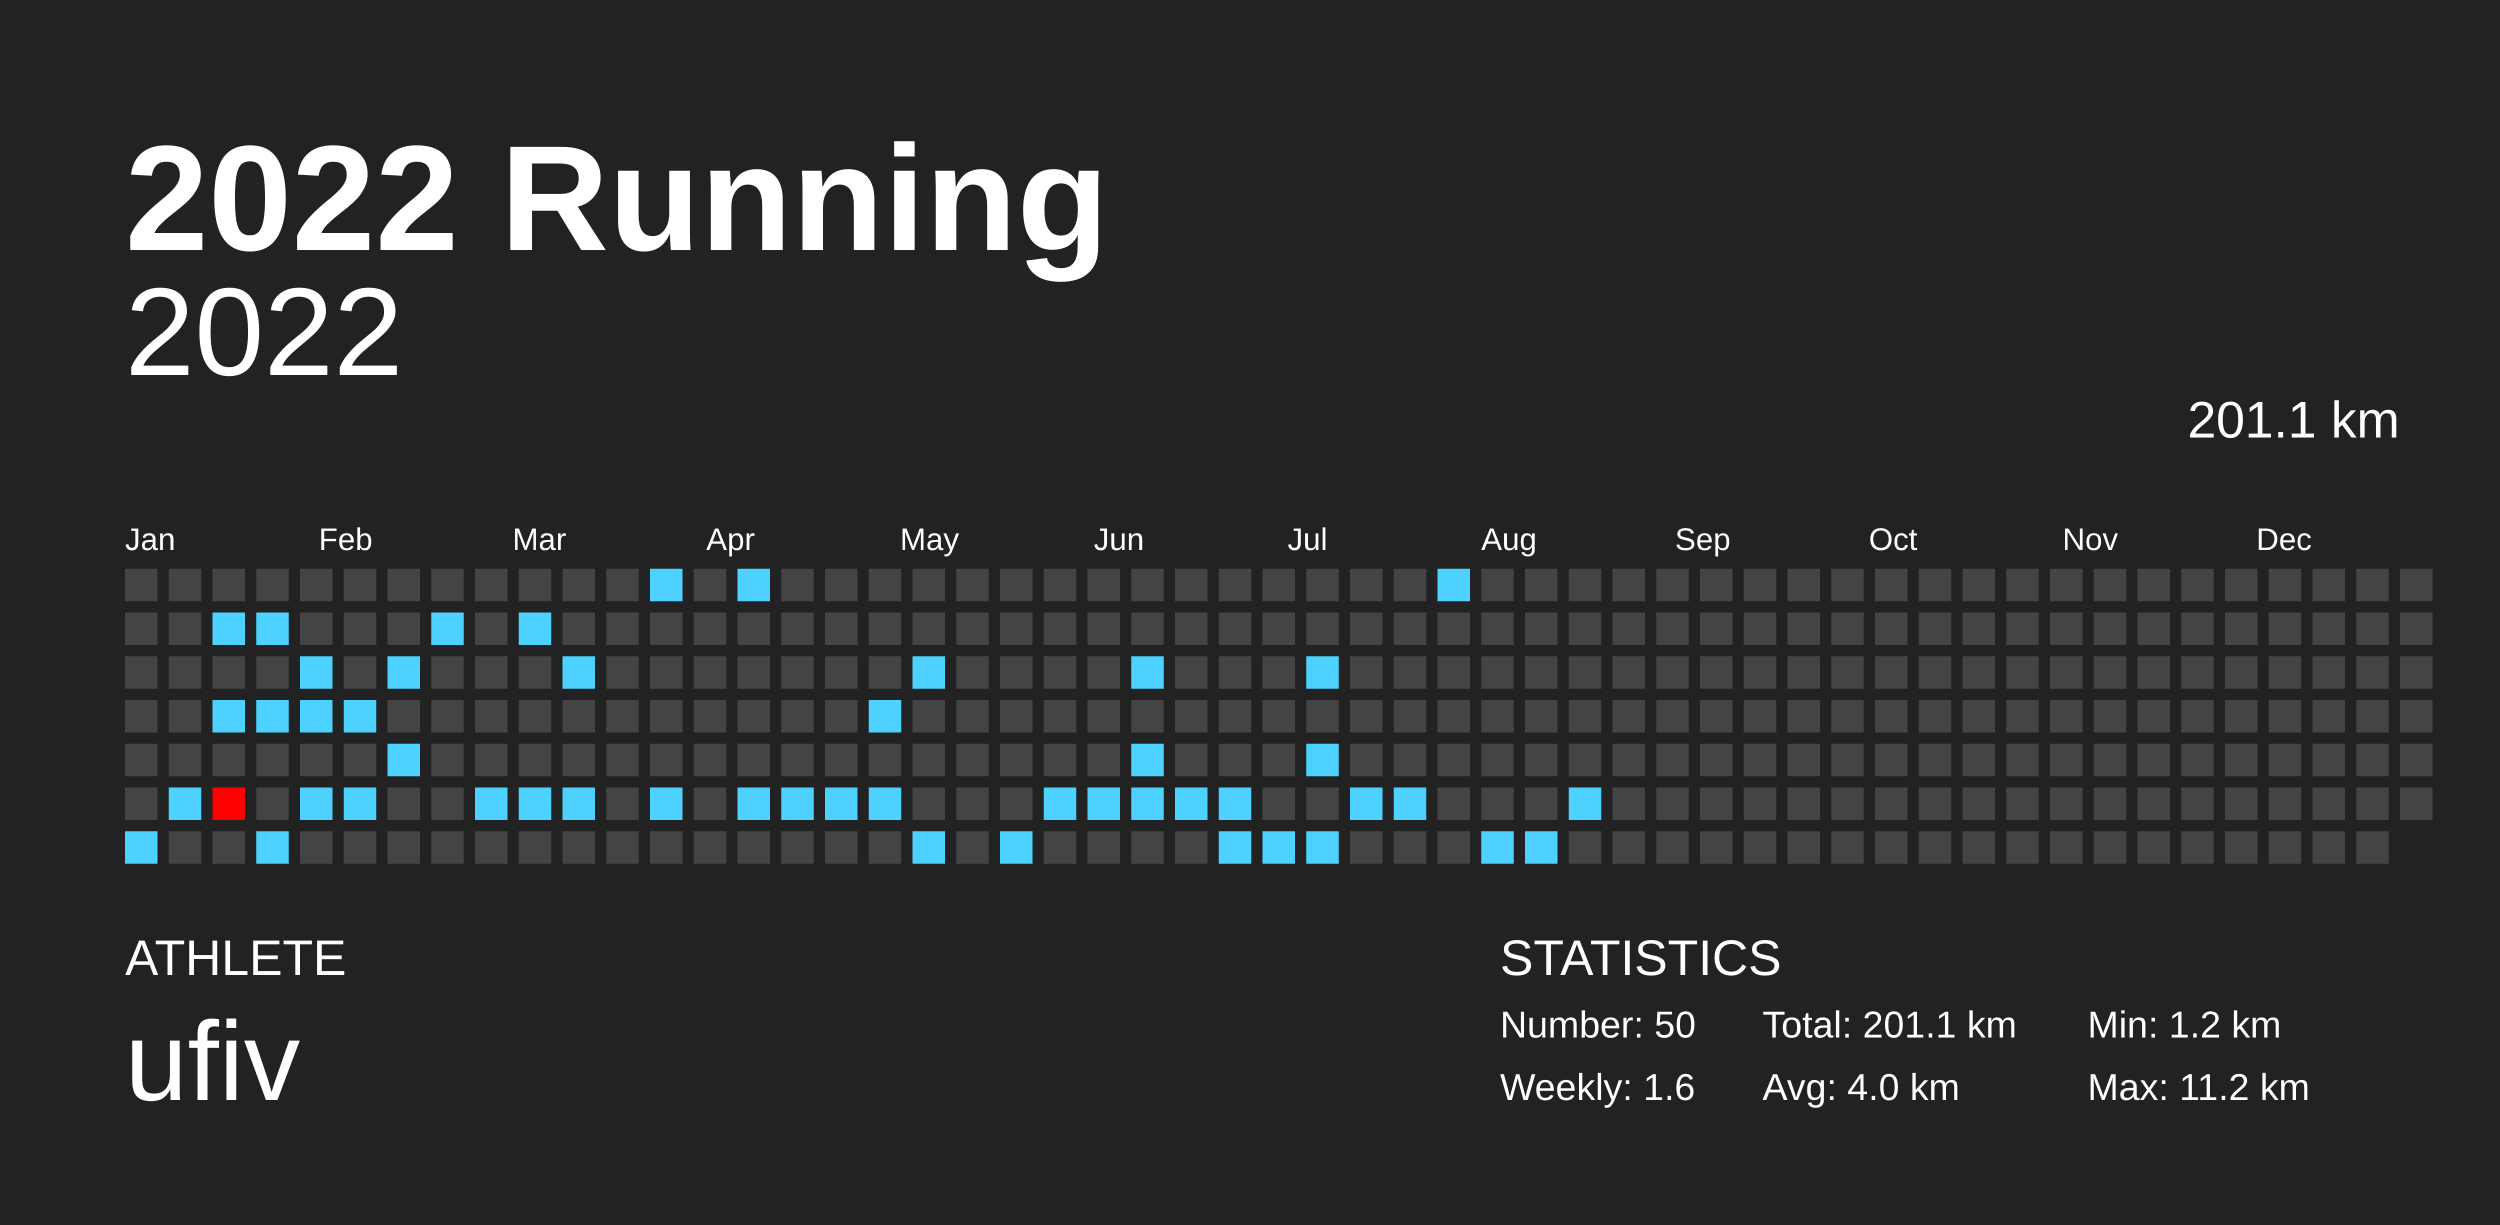
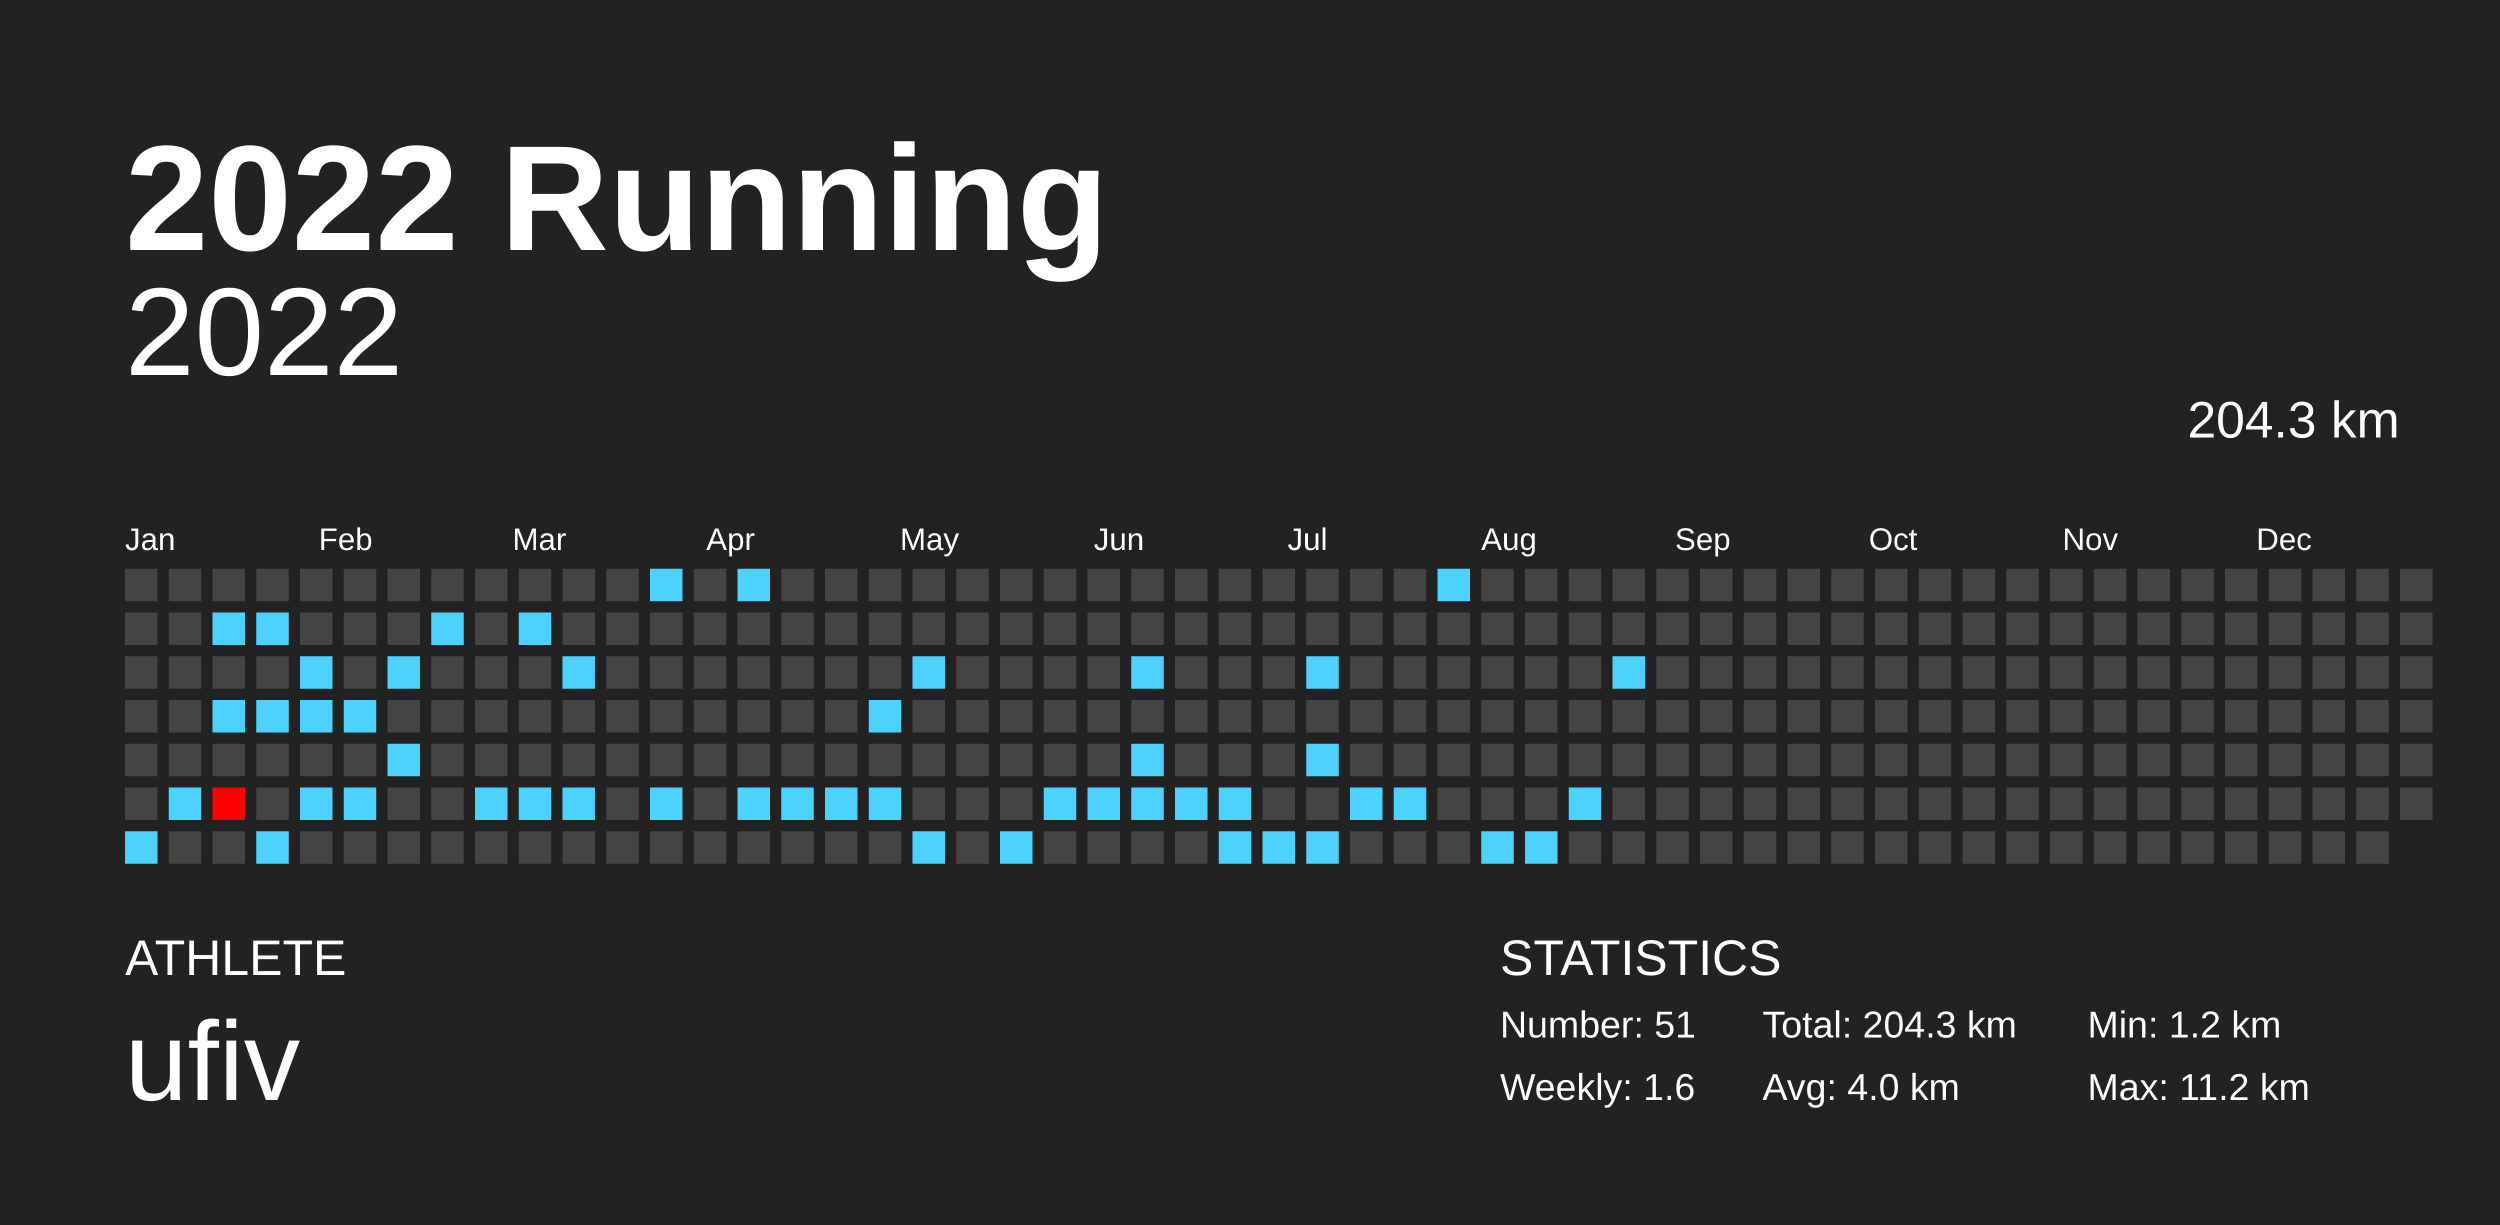
<svg xmlns="http://www.w3.org/2000/svg" baseProfile="full" height="98mm" version="1.1" viewBox="0,0,200,98" width="200mm">
  <defs />
  <rect fill="#222222" height="98" width="200" x="0" y="0" />
  <text fill="#FFFFFF" style="font-size:12px; font-family:Arial; font-weight:bold;" x="10" y="20">2022 Running</text>
  <text fill="#FFFFFF" style="font-size:4px; font-family:Arial" x="10" y="78">ATHLETE</text>
  <text fill="#FFFFFF" style="font-size:9px; font-family:Arial" x="10" y="88">ufiv</text>
  <text fill="#FFFFFF" style="font-size:4px; font-family:Arial" x="120" y="78">STATISTICS</text>
-   <text fill="#FFFFFF" style="font-size:3px; font-family:Arial" x="120" y="83">Number: 50</text>
+   <text fill="#FFFFFF" style="font-size:3px; font-family:Arial" x="120" y="83">Number: 51</text>
  <text fill="#FFFFFF" style="font-size:3px; font-family:Arial" x="120" y="88">Weekly: 1.6</text>
-   <text fill="#FFFFFF" style="font-size:3px; font-family:Arial" x="141" y="83">Total: 201.1 km</text>
+   <text fill="#FFFFFF" style="font-size:3px; font-family:Arial" x="141" y="83">Total: 204.3 km</text>
  <text fill="#FFFFFF" style="font-size:3px; font-family:Arial" x="141" y="88">Avg: 4.0 km</text>
  <text fill="#FFFFFF" style="font-size:3px; font-family:Arial" x="167" y="83">Min: 1.2 km</text>
  <text fill="#FFFFFF" style="font-size:3px; font-family:Arial" x="167" y="88">Max: 11.2 km</text>
  <text alignment-baseline="hanging" fill="#FFFFFF" style="font-size:10.0px; font-family:Arial;" x="10" y="30">2022</text>
-   <text alignment-baseline="hanging" fill="#FFFFFF" style="font-size:4.125px; font-family:Arial;" x="175" y="35">201.1 km</text>
+   <text alignment-baseline="hanging" fill="#FFFFFF" style="font-size:4.125px; font-family:Arial;" x="175" y="35">204.3 km</text>
  <text fill="#FFFFFF" style="font-size:2.5px; font-family:Arial" x="10.0" y="44">Jan</text>
  <text fill="#FFFFFF" style="font-size:2.5px; font-family:Arial" x="25.5" y="44">Feb</text>
  <text fill="#FFFFFF" style="font-size:2.5px; font-family:Arial" x="41.0" y="44">Mar</text>
  <text fill="#FFFFFF" style="font-size:2.5px; font-family:Arial" x="56.5" y="44">Apr</text>
  <text fill="#FFFFFF" style="font-size:2.5px; font-family:Arial" x="72.0" y="44">May</text>
  <text fill="#FFFFFF" style="font-size:2.5px; font-family:Arial" x="87.5" y="44">Jun</text>
  <text fill="#FFFFFF" style="font-size:2.5px; font-family:Arial" x="103.0" y="44">Jul</text>
  <text fill="#FFFFFF" style="font-size:2.5px; font-family:Arial" x="118.5" y="44">Aug</text>
  <text fill="#FFFFFF" style="font-size:2.5px; font-family:Arial" x="134.0" y="44">Sep</text>
  <text fill="#FFFFFF" style="font-size:2.5px; font-family:Arial" x="149.5" y="44">Oct</text>
  <text fill="#FFFFFF" style="font-size:2.5px; font-family:Arial" x="165.0" y="44">Nov</text>
  <text fill="#FFFFFF" style="font-size:2.5px; font-family:Arial" x="180.5" y="44">Dec</text>
  <rect fill="#444444" height="2.6" width="2.6" x="10.0" y="45.5" />
  <rect fill="#444444" height="2.6" width="2.6" x="10.0" y="49.0" />
  <rect fill="#444444" height="2.6" width="2.6" x="10.0" y="52.5" />
  <rect fill="#444444" height="2.6" width="2.6" x="10.0" y="56.0" />
  <rect fill="#444444" height="2.6" width="2.6" x="10.0" y="59.5" />
  <rect fill="#444444" height="2.6" width="2.6" x="10.0" y="63.0" />
  <rect fill="#4dd2ff" height="2.6" width="2.6" x="10.0" y="66.5" />
  <rect fill="#444444" height="2.6" width="2.6" x="13.5" y="45.5" />
  <rect fill="#444444" height="2.6" width="2.6" x="13.5" y="49.0" />
  <rect fill="#444444" height="2.6" width="2.6" x="13.5" y="52.5" />
  <rect fill="#444444" height="2.6" width="2.6" x="13.5" y="56.0" />
  <rect fill="#444444" height="2.6" width="2.6" x="13.5" y="59.5" />
  <rect fill="#4dd2ff" height="2.6" width="2.6" x="13.5" y="63.0" />
  <rect fill="#444444" height="2.6" width="2.6" x="13.5" y="66.5" />
  <rect fill="#444444" height="2.6" width="2.6" x="17.0" y="45.5" />
  <rect fill="#4dd2ff" height="2.6" width="2.6" x="17.0" y="49.0" />
  <rect fill="#444444" height="2.6" width="2.6" x="17.0" y="52.5" />
  <rect fill="#4dd2ff" height="2.6" width="2.6" x="17.0" y="56.0" />
  <rect fill="#444444" height="2.6" width="2.6" x="17.0" y="59.5" />
  <rect fill="#ff0000" height="2.6" width="2.6" x="17.0" y="63.0" />
  <rect fill="#444444" height="2.6" width="2.6" x="17.0" y="66.5" />
  <rect fill="#444444" height="2.6" width="2.6" x="20.5" y="45.5" />
  <rect fill="#4dd2ff" height="2.6" width="2.6" x="20.5" y="49.0" />
  <rect fill="#444444" height="2.6" width="2.6" x="20.5" y="52.5" />
  <rect fill="#4dd2ff" height="2.6" width="2.6" x="20.5" y="56.0" />
  <rect fill="#444444" height="2.6" width="2.6" x="20.5" y="59.5" />
  <rect fill="#444444" height="2.6" width="2.6" x="20.5" y="63.0" />
  <rect fill="#4dd2ff" height="2.6" width="2.6" x="20.5" y="66.5" />
  <rect fill="#444444" height="2.6" width="2.6" x="24.0" y="45.5" />
  <rect fill="#444444" height="2.6" width="2.6" x="24.0" y="49.0" />
  <rect fill="#4dd2ff" height="2.6" width="2.6" x="24.0" y="52.5" />
  <rect fill="#4dd2ff" height="2.6" width="2.6" x="24.0" y="56.0" />
  <rect fill="#444444" height="2.6" width="2.6" x="24.0" y="59.5" />
  <rect fill="#4dd2ff" height="2.6" width="2.6" x="24.0" y="63.0" />
  <rect fill="#444444" height="2.6" width="2.6" x="24.0" y="66.5" />
  <rect fill="#444444" height="2.6" width="2.6" x="27.5" y="45.5" />
  <rect fill="#444444" height="2.6" width="2.6" x="27.5" y="49.0" />
  <rect fill="#444444" height="2.6" width="2.6" x="27.5" y="52.5" />
  <rect fill="#4dd2ff" height="2.6" width="2.6" x="27.5" y="56.0" />
  <rect fill="#444444" height="2.6" width="2.6" x="27.5" y="59.5" />
  <rect fill="#4dd2ff" height="2.6" width="2.6" x="27.5" y="63.0" />
  <rect fill="#444444" height="2.6" width="2.6" x="27.5" y="66.5" />
  <rect fill="#444444" height="2.6" width="2.6" x="31.0" y="45.5" />
  <rect fill="#444444" height="2.6" width="2.6" x="31.0" y="49.0" />
  <rect fill="#4dd2ff" height="2.6" width="2.6" x="31.0" y="52.5" />
  <rect fill="#444444" height="2.6" width="2.6" x="31.0" y="56.0" />
  <rect fill="#4dd2ff" height="2.6" width="2.6" x="31.0" y="59.5" />
  <rect fill="#444444" height="2.6" width="2.6" x="31.0" y="63.0" />
  <rect fill="#444444" height="2.6" width="2.6" x="31.0" y="66.5" />
  <rect fill="#444444" height="2.6" width="2.6" x="34.5" y="45.5" />
  <rect fill="#4dd2ff" height="2.6" width="2.6" x="34.5" y="49.0" />
  <rect fill="#444444" height="2.6" width="2.6" x="34.5" y="52.5" />
  <rect fill="#444444" height="2.6" width="2.6" x="34.5" y="56.0" />
  <rect fill="#444444" height="2.6" width="2.6" x="34.5" y="59.5" />
  <rect fill="#444444" height="2.6" width="2.6" x="34.5" y="63.0" />
  <rect fill="#444444" height="2.6" width="2.6" x="34.5" y="66.5" />
  <rect fill="#444444" height="2.6" width="2.6" x="38.0" y="45.5" />
  <rect fill="#444444" height="2.6" width="2.6" x="38.0" y="49.0" />
  <rect fill="#444444" height="2.6" width="2.6" x="38.0" y="52.5" />
  <rect fill="#444444" height="2.6" width="2.6" x="38.0" y="56.0" />
  <rect fill="#444444" height="2.6" width="2.6" x="38.0" y="59.5" />
  <rect fill="#4dd2ff" height="2.6" width="2.6" x="38.0" y="63.0" />
  <rect fill="#444444" height="2.6" width="2.6" x="38.0" y="66.5" />
  <rect fill="#444444" height="2.6" width="2.6" x="41.5" y="45.5" />
  <rect fill="#4dd2ff" height="2.6" width="2.6" x="41.5" y="49.0" />
  <rect fill="#444444" height="2.6" width="2.6" x="41.5" y="52.5" />
  <rect fill="#444444" height="2.6" width="2.6" x="41.5" y="56.0" />
  <rect fill="#444444" height="2.6" width="2.6" x="41.5" y="59.5" />
  <rect fill="#4dd2ff" height="2.6" width="2.6" x="41.5" y="63.0" />
  <rect fill="#444444" height="2.6" width="2.6" x="41.5" y="66.5" />
  <rect fill="#444444" height="2.6" width="2.6" x="45.0" y="45.5" />
  <rect fill="#444444" height="2.6" width="2.6" x="45.0" y="49.0" />
  <rect fill="#4dd2ff" height="2.6" width="2.6" x="45.0" y="52.5" />
  <rect fill="#444444" height="2.6" width="2.6" x="45.0" y="56.0" />
  <rect fill="#444444" height="2.6" width="2.6" x="45.0" y="59.5" />
  <rect fill="#4dd2ff" height="2.6" width="2.6" x="45.0" y="63.0" />
  <rect fill="#444444" height="2.6" width="2.6" x="45.0" y="66.5" />
  <rect fill="#444444" height="2.6" width="2.6" x="48.5" y="45.5" />
  <rect fill="#444444" height="2.6" width="2.6" x="48.5" y="49.0" />
  <rect fill="#444444" height="2.6" width="2.6" x="48.5" y="52.5" />
  <rect fill="#444444" height="2.6" width="2.6" x="48.5" y="56.0" />
  <rect fill="#444444" height="2.6" width="2.6" x="48.5" y="59.5" />
  <rect fill="#444444" height="2.6" width="2.6" x="48.5" y="63.0" />
  <rect fill="#444444" height="2.6" width="2.6" x="48.5" y="66.5" />
  <rect fill="#4dd2ff" height="2.6" width="2.6" x="52.0" y="45.5" />
  <rect fill="#444444" height="2.6" width="2.6" x="52.0" y="49.0" />
  <rect fill="#444444" height="2.6" width="2.6" x="52.0" y="52.5" />
  <rect fill="#444444" height="2.6" width="2.6" x="52.0" y="56.0" />
  <rect fill="#444444" height="2.6" width="2.6" x="52.0" y="59.5" />
  <rect fill="#4dd2ff" height="2.6" width="2.6" x="52.0" y="63.0" />
  <rect fill="#444444" height="2.6" width="2.6" x="52.0" y="66.5" />
  <rect fill="#444444" height="2.6" width="2.6" x="55.5" y="45.5" />
  <rect fill="#444444" height="2.6" width="2.6" x="55.5" y="49.0" />
  <rect fill="#444444" height="2.6" width="2.6" x="55.5" y="52.5" />
  <rect fill="#444444" height="2.6" width="2.6" x="55.5" y="56.0" />
  <rect fill="#444444" height="2.6" width="2.6" x="55.5" y="59.5" />
  <rect fill="#444444" height="2.6" width="2.6" x="55.5" y="63.0" />
  <rect fill="#444444" height="2.6" width="2.6" x="55.5" y="66.5" />
  <rect fill="#4dd2ff" height="2.6" width="2.6" x="59.0" y="45.5" />
  <rect fill="#444444" height="2.6" width="2.6" x="59.0" y="49.0" />
  <rect fill="#444444" height="2.6" width="2.6" x="59.0" y="52.5" />
  <rect fill="#444444" height="2.6" width="2.6" x="59.0" y="56.0" />
  <rect fill="#444444" height="2.6" width="2.6" x="59.0" y="59.5" />
  <rect fill="#4dd2ff" height="2.6" width="2.6" x="59.0" y="63.0" />
  <rect fill="#444444" height="2.6" width="2.6" x="59.0" y="66.5" />
  <rect fill="#444444" height="2.6" width="2.6" x="62.5" y="45.5" />
  <rect fill="#444444" height="2.6" width="2.6" x="62.5" y="49.0" />
  <rect fill="#444444" height="2.6" width="2.6" x="62.5" y="52.5" />
  <rect fill="#444444" height="2.6" width="2.6" x="62.5" y="56.0" />
  <rect fill="#444444" height="2.6" width="2.6" x="62.5" y="59.5" />
  <rect fill="#4dd2ff" height="2.6" width="2.6" x="62.5" y="63.0" />
  <rect fill="#444444" height="2.6" width="2.6" x="62.5" y="66.5" />
  <rect fill="#444444" height="2.6" width="2.6" x="66.0" y="45.5" />
  <rect fill="#444444" height="2.6" width="2.6" x="66.0" y="49.0" />
  <rect fill="#444444" height="2.6" width="2.6" x="66.0" y="52.5" />
  <rect fill="#444444" height="2.6" width="2.6" x="66.0" y="56.0" />
  <rect fill="#444444" height="2.6" width="2.6" x="66.0" y="59.5" />
  <rect fill="#4dd2ff" height="2.6" width="2.6" x="66.0" y="63.0" />
  <rect fill="#444444" height="2.6" width="2.6" x="66.0" y="66.5" />
  <rect fill="#444444" height="2.6" width="2.6" x="69.5" y="45.5" />
  <rect fill="#444444" height="2.6" width="2.6" x="69.5" y="49.0" />
  <rect fill="#444444" height="2.6" width="2.6" x="69.5" y="52.5" />
  <rect fill="#4dd2ff" height="2.6" width="2.6" x="69.5" y="56.0" />
  <rect fill="#444444" height="2.6" width="2.6" x="69.5" y="59.5" />
  <rect fill="#4dd2ff" height="2.6" width="2.6" x="69.5" y="63.0" />
  <rect fill="#444444" height="2.6" width="2.6" x="69.5" y="66.5" />
  <rect fill="#444444" height="2.6" width="2.6" x="73.0" y="45.5" />
  <rect fill="#444444" height="2.6" width="2.6" x="73.0" y="49.0" />
  <rect fill="#4dd2ff" height="2.6" width="2.6" x="73.0" y="52.5" />
  <rect fill="#444444" height="2.6" width="2.6" x="73.0" y="56.0" />
  <rect fill="#444444" height="2.6" width="2.6" x="73.0" y="59.5" />
  <rect fill="#444444" height="2.6" width="2.6" x="73.0" y="63.0" />
  <rect fill="#4dd2ff" height="2.6" width="2.6" x="73.0" y="66.5" />
  <rect fill="#444444" height="2.6" width="2.6" x="76.5" y="45.5" />
  <rect fill="#444444" height="2.6" width="2.6" x="76.5" y="49.0" />
  <rect fill="#444444" height="2.6" width="2.6" x="76.5" y="52.5" />
  <rect fill="#444444" height="2.6" width="2.6" x="76.5" y="56.0" />
  <rect fill="#444444" height="2.6" width="2.6" x="76.5" y="59.5" />
  <rect fill="#444444" height="2.6" width="2.6" x="76.5" y="63.0" />
  <rect fill="#444444" height="2.6" width="2.6" x="76.5" y="66.5" />
  <rect fill="#444444" height="2.6" width="2.6" x="80.0" y="45.5" />
  <rect fill="#444444" height="2.6" width="2.6" x="80.0" y="49.0" />
  <rect fill="#444444" height="2.6" width="2.6" x="80.0" y="52.5" />
  <rect fill="#444444" height="2.6" width="2.6" x="80.0" y="56.0" />
  <rect fill="#444444" height="2.6" width="2.6" x="80.0" y="59.5" />
  <rect fill="#444444" height="2.6" width="2.6" x="80.0" y="63.0" />
  <rect fill="#4dd2ff" height="2.6" width="2.6" x="80.0" y="66.5" />
  <rect fill="#444444" height="2.6" width="2.6" x="83.5" y="45.5" />
  <rect fill="#444444" height="2.6" width="2.6" x="83.5" y="49.0" />
  <rect fill="#444444" height="2.6" width="2.6" x="83.5" y="52.5" />
  <rect fill="#444444" height="2.6" width="2.6" x="83.5" y="56.0" />
  <rect fill="#444444" height="2.6" width="2.6" x="83.5" y="59.5" />
  <rect fill="#4dd2ff" height="2.6" width="2.6" x="83.5" y="63.0" />
  <rect fill="#444444" height="2.6" width="2.6" x="83.5" y="66.5" />
  <rect fill="#444444" height="2.6" width="2.6" x="87.0" y="45.5" />
  <rect fill="#444444" height="2.6" width="2.6" x="87.0" y="49.0" />
  <rect fill="#444444" height="2.6" width="2.6" x="87.0" y="52.5" />
  <rect fill="#444444" height="2.6" width="2.6" x="87.0" y="56.0" />
  <rect fill="#444444" height="2.6" width="2.6" x="87.0" y="59.5" />
  <rect fill="#4dd2ff" height="2.6" width="2.6" x="87.0" y="63.0" />
  <rect fill="#444444" height="2.6" width="2.6" x="87.0" y="66.5" />
  <rect fill="#444444" height="2.6" width="2.6" x="90.5" y="45.5" />
  <rect fill="#444444" height="2.6" width="2.6" x="90.5" y="49.0" />
  <rect fill="#4dd2ff" height="2.6" width="2.6" x="90.5" y="52.5" />
  <rect fill="#444444" height="2.6" width="2.6" x="90.5" y="56.0" />
  <rect fill="#4dd2ff" height="2.6" width="2.6" x="90.5" y="59.5" />
  <rect fill="#4dd2ff" height="2.6" width="2.6" x="90.5" y="63.0" />
  <rect fill="#444444" height="2.6" width="2.6" x="90.5" y="66.5" />
  <rect fill="#444444" height="2.6" width="2.6" x="94.0" y="45.5" />
  <rect fill="#444444" height="2.6" width="2.6" x="94.0" y="49.0" />
  <rect fill="#444444" height="2.6" width="2.6" x="94.0" y="52.5" />
  <rect fill="#444444" height="2.6" width="2.6" x="94.0" y="56.0" />
  <rect fill="#444444" height="2.6" width="2.6" x="94.0" y="59.5" />
  <rect fill="#4dd2ff" height="2.6" width="2.6" x="94.0" y="63.0" />
  <rect fill="#444444" height="2.6" width="2.6" x="94.0" y="66.5" />
  <rect fill="#444444" height="2.6" width="2.6" x="97.5" y="45.5" />
  <rect fill="#444444" height="2.6" width="2.6" x="97.5" y="49.0" />
  <rect fill="#444444" height="2.6" width="2.6" x="97.5" y="52.5" />
  <rect fill="#444444" height="2.6" width="2.6" x="97.5" y="56.0" />
  <rect fill="#444444" height="2.6" width="2.6" x="97.5" y="59.5" />
  <rect fill="#4dd2ff" height="2.6" width="2.6" x="97.5" y="63.0" />
  <rect fill="#4dd2ff" height="2.6" width="2.6" x="97.5" y="66.5" />
  <rect fill="#444444" height="2.6" width="2.6" x="101.0" y="45.5" />
  <rect fill="#444444" height="2.6" width="2.6" x="101.0" y="49.0" />
  <rect fill="#444444" height="2.6" width="2.6" x="101.0" y="52.5" />
  <rect fill="#444444" height="2.6" width="2.6" x="101.0" y="56.0" />
  <rect fill="#444444" height="2.6" width="2.6" x="101.0" y="59.5" />
  <rect fill="#444444" height="2.6" width="2.6" x="101.0" y="63.0" />
  <rect fill="#4dd2ff" height="2.6" width="2.6" x="101.0" y="66.5" />
  <rect fill="#444444" height="2.6" width="2.6" x="104.5" y="45.5" />
  <rect fill="#444444" height="2.6" width="2.6" x="104.5" y="49.0" />
  <rect fill="#4dd2ff" height="2.6" width="2.6" x="104.5" y="52.5" />
  <rect fill="#444444" height="2.6" width="2.6" x="104.5" y="56.0" />
  <rect fill="#4dd2ff" height="2.6" width="2.6" x="104.5" y="59.5" />
  <rect fill="#444444" height="2.6" width="2.6" x="104.5" y="63.0" />
  <rect fill="#4dd2ff" height="2.6" width="2.6" x="104.5" y="66.5" />
  <rect fill="#444444" height="2.6" width="2.6" x="108.0" y="45.5" />
  <rect fill="#444444" height="2.6" width="2.6" x="108.0" y="49.0" />
  <rect fill="#444444" height="2.6" width="2.6" x="108.0" y="52.5" />
  <rect fill="#444444" height="2.6" width="2.6" x="108.0" y="56.0" />
  <rect fill="#444444" height="2.6" width="2.6" x="108.0" y="59.5" />
  <rect fill="#4dd2ff" height="2.6" width="2.6" x="108.0" y="63.0" />
  <rect fill="#444444" height="2.6" width="2.6" x="108.0" y="66.5" />
  <rect fill="#444444" height="2.6" width="2.6" x="111.5" y="45.5" />
  <rect fill="#444444" height="2.6" width="2.6" x="111.5" y="49.0" />
  <rect fill="#444444" height="2.6" width="2.6" x="111.5" y="52.5" />
  <rect fill="#444444" height="2.6" width="2.6" x="111.5" y="56.0" />
  <rect fill="#444444" height="2.6" width="2.6" x="111.5" y="59.5" />
  <rect fill="#4dd2ff" height="2.6" width="2.6" x="111.5" y="63.0" />
  <rect fill="#444444" height="2.6" width="2.6" x="111.5" y="66.5" />
  <rect fill="#4dd2ff" height="2.6" width="2.6" x="115.0" y="45.5" />
  <rect fill="#444444" height="2.6" width="2.6" x="115.0" y="49.0" />
  <rect fill="#444444" height="2.6" width="2.6" x="115.0" y="52.5" />
  <rect fill="#444444" height="2.6" width="2.6" x="115.0" y="56.0" />
  <rect fill="#444444" height="2.6" width="2.6" x="115.0" y="59.5" />
  <rect fill="#444444" height="2.6" width="2.6" x="115.0" y="63.0" />
  <rect fill="#444444" height="2.6" width="2.6" x="115.0" y="66.5" />
  <rect fill="#444444" height="2.6" width="2.6" x="118.5" y="45.5" />
  <rect fill="#444444" height="2.6" width="2.6" x="118.5" y="49.0" />
  <rect fill="#444444" height="2.6" width="2.6" x="118.5" y="52.5" />
  <rect fill="#444444" height="2.6" width="2.6" x="118.5" y="56.0" />
  <rect fill="#444444" height="2.6" width="2.6" x="118.5" y="59.5" />
  <rect fill="#444444" height="2.6" width="2.6" x="118.5" y="63.0" />
  <rect fill="#4dd2ff" height="2.6" width="2.6" x="118.5" y="66.5" />
  <rect fill="#444444" height="2.6" width="2.6" x="122.0" y="45.5" />
  <rect fill="#444444" height="2.6" width="2.6" x="122.0" y="49.0" />
  <rect fill="#444444" height="2.6" width="2.6" x="122.0" y="52.5" />
  <rect fill="#444444" height="2.6" width="2.6" x="122.0" y="56.0" />
  <rect fill="#444444" height="2.6" width="2.6" x="122.0" y="59.5" />
  <rect fill="#444444" height="2.6" width="2.6" x="122.0" y="63.0" />
  <rect fill="#4dd2ff" height="2.6" width="2.6" x="122.0" y="66.5" />
  <rect fill="#444444" height="2.6" width="2.6" x="125.5" y="45.5" />
  <rect fill="#444444" height="2.6" width="2.6" x="125.5" y="49.0" />
  <rect fill="#444444" height="2.6" width="2.6" x="125.5" y="52.5" />
  <rect fill="#444444" height="2.6" width="2.6" x="125.5" y="56.0" />
  <rect fill="#444444" height="2.6" width="2.6" x="125.5" y="59.5" />
  <rect fill="#4dd2ff" height="2.6" width="2.6" x="125.5" y="63.0" />
  <rect fill="#444444" height="2.6" width="2.6" x="125.5" y="66.5" />
  <rect fill="#444444" height="2.6" width="2.6" x="129.0" y="45.5" />
  <rect fill="#444444" height="2.6" width="2.6" x="129.0" y="49.0" />
-   <rect fill="#444444" height="2.6" width="2.6" x="129.0" y="52.5" />
+   <rect fill="#4dd2ff" height="2.6" width="2.6" x="129.0" y="52.5" />
  <rect fill="#444444" height="2.6" width="2.6" x="129.0" y="56.0" />
  <rect fill="#444444" height="2.6" width="2.6" x="129.0" y="59.5" />
  <rect fill="#444444" height="2.6" width="2.6" x="129.0" y="63.0" />
  <rect fill="#444444" height="2.6" width="2.6" x="129.0" y="66.5" />
  <rect fill="#444444" height="2.6" width="2.6" x="132.5" y="45.5" />
  <rect fill="#444444" height="2.6" width="2.6" x="132.5" y="49.0" />
  <rect fill="#444444" height="2.6" width="2.6" x="132.5" y="52.5" />
  <rect fill="#444444" height="2.6" width="2.6" x="132.5" y="56.0" />
  <rect fill="#444444" height="2.6" width="2.6" x="132.5" y="59.5" />
  <rect fill="#444444" height="2.6" width="2.6" x="132.5" y="63.0" />
  <rect fill="#444444" height="2.6" width="2.6" x="132.5" y="66.5" />
  <rect fill="#444444" height="2.6" width="2.6" x="136.0" y="45.5" />
  <rect fill="#444444" height="2.6" width="2.6" x="136.0" y="49.0" />
  <rect fill="#444444" height="2.6" width="2.6" x="136.0" y="52.5" />
  <rect fill="#444444" height="2.6" width="2.6" x="136.0" y="56.0" />
  <rect fill="#444444" height="2.6" width="2.6" x="136.0" y="59.5" />
  <rect fill="#444444" height="2.6" width="2.6" x="136.0" y="63.0" />
  <rect fill="#444444" height="2.6" width="2.6" x="136.0" y="66.5" />
  <rect fill="#444444" height="2.6" width="2.6" x="139.5" y="45.5" />
  <rect fill="#444444" height="2.6" width="2.6" x="139.5" y="49.0" />
  <rect fill="#444444" height="2.6" width="2.6" x="139.5" y="52.5" />
  <rect fill="#444444" height="2.6" width="2.6" x="139.5" y="56.0" />
  <rect fill="#444444" height="2.6" width="2.6" x="139.5" y="59.5" />
  <rect fill="#444444" height="2.6" width="2.6" x="139.5" y="63.0" />
  <rect fill="#444444" height="2.6" width="2.6" x="139.5" y="66.5" />
  <rect fill="#444444" height="2.6" width="2.6" x="143.0" y="45.5" />
  <rect fill="#444444" height="2.6" width="2.6" x="143.0" y="49.0" />
  <rect fill="#444444" height="2.6" width="2.6" x="143.0" y="52.5" />
  <rect fill="#444444" height="2.6" width="2.6" x="143.0" y="56.0" />
  <rect fill="#444444" height="2.6" width="2.6" x="143.0" y="59.5" />
  <rect fill="#444444" height="2.6" width="2.6" x="143.0" y="63.0" />
  <rect fill="#444444" height="2.6" width="2.6" x="143.0" y="66.5" />
  <rect fill="#444444" height="2.6" width="2.6" x="146.5" y="45.5" />
  <rect fill="#444444" height="2.6" width="2.6" x="146.5" y="49.0" />
  <rect fill="#444444" height="2.6" width="2.6" x="146.5" y="52.5" />
  <rect fill="#444444" height="2.6" width="2.6" x="146.5" y="56.0" />
  <rect fill="#444444" height="2.6" width="2.6" x="146.5" y="59.5" />
  <rect fill="#444444" height="2.6" width="2.6" x="146.5" y="63.0" />
  <rect fill="#444444" height="2.6" width="2.6" x="146.5" y="66.5" />
  <rect fill="#444444" height="2.6" width="2.6" x="150.0" y="45.5" />
  <rect fill="#444444" height="2.6" width="2.6" x="150.0" y="49.0" />
  <rect fill="#444444" height="2.6" width="2.6" x="150.0" y="52.5" />
  <rect fill="#444444" height="2.6" width="2.6" x="150.0" y="56.0" />
  <rect fill="#444444" height="2.6" width="2.6" x="150.0" y="59.5" />
  <rect fill="#444444" height="2.6" width="2.6" x="150.0" y="63.0" />
  <rect fill="#444444" height="2.6" width="2.6" x="150.0" y="66.5" />
  <rect fill="#444444" height="2.6" width="2.6" x="153.5" y="45.5" />
  <rect fill="#444444" height="2.6" width="2.6" x="153.5" y="49.0" />
  <rect fill="#444444" height="2.6" width="2.6" x="153.5" y="52.5" />
  <rect fill="#444444" height="2.6" width="2.6" x="153.5" y="56.0" />
  <rect fill="#444444" height="2.6" width="2.6" x="153.5" y="59.5" />
  <rect fill="#444444" height="2.6" width="2.6" x="153.5" y="63.0" />
  <rect fill="#444444" height="2.6" width="2.6" x="153.5" y="66.5" />
  <rect fill="#444444" height="2.6" width="2.6" x="157.0" y="45.5" />
  <rect fill="#444444" height="2.6" width="2.6" x="157.0" y="49.0" />
  <rect fill="#444444" height="2.6" width="2.6" x="157.0" y="52.5" />
  <rect fill="#444444" height="2.6" width="2.6" x="157.0" y="56.0" />
  <rect fill="#444444" height="2.6" width="2.6" x="157.0" y="59.5" />
  <rect fill="#444444" height="2.6" width="2.6" x="157.0" y="63.0" />
  <rect fill="#444444" height="2.6" width="2.6" x="157.0" y="66.5" />
  <rect fill="#444444" height="2.6" width="2.6" x="160.5" y="45.5" />
  <rect fill="#444444" height="2.6" width="2.6" x="160.5" y="49.0" />
  <rect fill="#444444" height="2.6" width="2.6" x="160.5" y="52.5" />
  <rect fill="#444444" height="2.6" width="2.6" x="160.5" y="56.0" />
  <rect fill="#444444" height="2.6" width="2.6" x="160.5" y="59.5" />
  <rect fill="#444444" height="2.6" width="2.6" x="160.5" y="63.0" />
  <rect fill="#444444" height="2.6" width="2.6" x="160.5" y="66.5" />
  <rect fill="#444444" height="2.6" width="2.6" x="164.0" y="45.5" />
  <rect fill="#444444" height="2.6" width="2.6" x="164.0" y="49.0" />
  <rect fill="#444444" height="2.6" width="2.6" x="164.0" y="52.5" />
  <rect fill="#444444" height="2.6" width="2.6" x="164.0" y="56.0" />
  <rect fill="#444444" height="2.6" width="2.6" x="164.0" y="59.5" />
  <rect fill="#444444" height="2.6" width="2.6" x="164.0" y="63.0" />
  <rect fill="#444444" height="2.6" width="2.6" x="164.0" y="66.5" />
  <rect fill="#444444" height="2.6" width="2.6" x="167.5" y="45.5" />
  <rect fill="#444444" height="2.6" width="2.6" x="167.5" y="49.0" />
  <rect fill="#444444" height="2.6" width="2.6" x="167.5" y="52.5" />
  <rect fill="#444444" height="2.6" width="2.6" x="167.5" y="56.0" />
  <rect fill="#444444" height="2.6" width="2.6" x="167.5" y="59.5" />
  <rect fill="#444444" height="2.6" width="2.6" x="167.5" y="63.0" />
  <rect fill="#444444" height="2.6" width="2.6" x="167.5" y="66.5" />
  <rect fill="#444444" height="2.6" width="2.6" x="171.0" y="45.5" />
  <rect fill="#444444" height="2.6" width="2.6" x="171.0" y="49.0" />
  <rect fill="#444444" height="2.6" width="2.6" x="171.0" y="52.5" />
  <rect fill="#444444" height="2.6" width="2.6" x="171.0" y="56.0" />
  <rect fill="#444444" height="2.6" width="2.6" x="171.0" y="59.5" />
  <rect fill="#444444" height="2.6" width="2.6" x="171.0" y="63.0" />
  <rect fill="#444444" height="2.6" width="2.6" x="171.0" y="66.5" />
  <rect fill="#444444" height="2.6" width="2.6" x="174.5" y="45.5" />
  <rect fill="#444444" height="2.6" width="2.6" x="174.5" y="49.0" />
  <rect fill="#444444" height="2.6" width="2.6" x="174.5" y="52.5" />
  <rect fill="#444444" height="2.6" width="2.6" x="174.5" y="56.0" />
  <rect fill="#444444" height="2.6" width="2.6" x="174.5" y="59.5" />
  <rect fill="#444444" height="2.6" width="2.6" x="174.5" y="63.0" />
  <rect fill="#444444" height="2.6" width="2.6" x="174.5" y="66.5" />
  <rect fill="#444444" height="2.6" width="2.6" x="178.0" y="45.5" />
  <rect fill="#444444" height="2.6" width="2.6" x="178.0" y="49.0" />
  <rect fill="#444444" height="2.6" width="2.6" x="178.0" y="52.5" />
  <rect fill="#444444" height="2.6" width="2.6" x="178.0" y="56.0" />
  <rect fill="#444444" height="2.6" width="2.6" x="178.0" y="59.5" />
  <rect fill="#444444" height="2.6" width="2.6" x="178.0" y="63.0" />
  <rect fill="#444444" height="2.6" width="2.6" x="178.0" y="66.5" />
  <rect fill="#444444" height="2.6" width="2.6" x="181.5" y="45.5" />
  <rect fill="#444444" height="2.6" width="2.6" x="181.5" y="49.0" />
  <rect fill="#444444" height="2.6" width="2.6" x="181.5" y="52.5" />
  <rect fill="#444444" height="2.6" width="2.6" x="181.5" y="56.0" />
  <rect fill="#444444" height="2.6" width="2.6" x="181.5" y="59.5" />
  <rect fill="#444444" height="2.6" width="2.6" x="181.5" y="63.0" />
  <rect fill="#444444" height="2.6" width="2.6" x="181.5" y="66.5" />
  <rect fill="#444444" height="2.6" width="2.6" x="185.0" y="45.5" />
  <rect fill="#444444" height="2.6" width="2.6" x="185.0" y="49.0" />
  <rect fill="#444444" height="2.6" width="2.6" x="185.0" y="52.5" />
  <rect fill="#444444" height="2.6" width="2.6" x="185.0" y="56.0" />
  <rect fill="#444444" height="2.6" width="2.6" x="185.0" y="59.5" />
  <rect fill="#444444" height="2.6" width="2.6" x="185.0" y="63.0" />
  <rect fill="#444444" height="2.6" width="2.6" x="185.0" y="66.5" />
  <rect fill="#444444" height="2.6" width="2.6" x="188.5" y="45.5" />
  <rect fill="#444444" height="2.6" width="2.6" x="188.5" y="49.0" />
  <rect fill="#444444" height="2.6" width="2.6" x="188.5" y="52.5" />
  <rect fill="#444444" height="2.6" width="2.6" x="188.5" y="56.0" />
  <rect fill="#444444" height="2.6" width="2.6" x="188.5" y="59.5" />
  <rect fill="#444444" height="2.6" width="2.6" x="188.5" y="63.0" />
  <rect fill="#444444" height="2.6" width="2.6" x="188.5" y="66.5" />
  <rect fill="#444444" height="2.6" width="2.6" x="192.0" y="45.5" />
  <rect fill="#444444" height="2.6" width="2.6" x="192.0" y="49.0" />
  <rect fill="#444444" height="2.6" width="2.6" x="192.0" y="52.5" />
  <rect fill="#444444" height="2.6" width="2.6" x="192.0" y="56.0" />
  <rect fill="#444444" height="2.6" width="2.6" x="192.0" y="59.5" />
  <rect fill="#444444" height="2.6" width="2.6" x="192.0" y="63.0" />
</svg>
